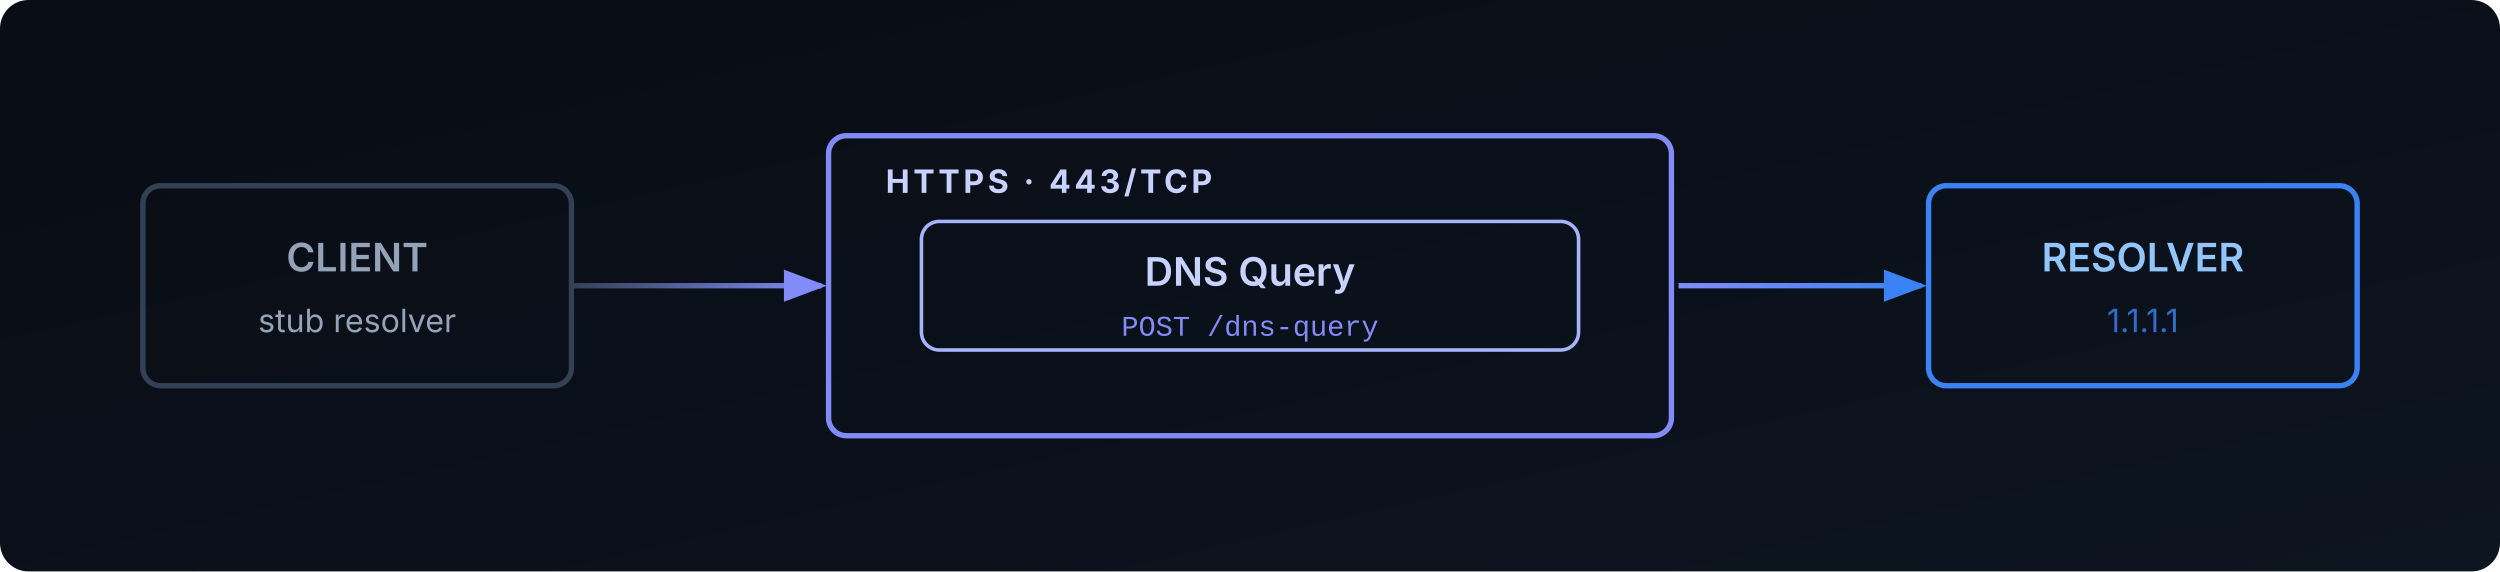
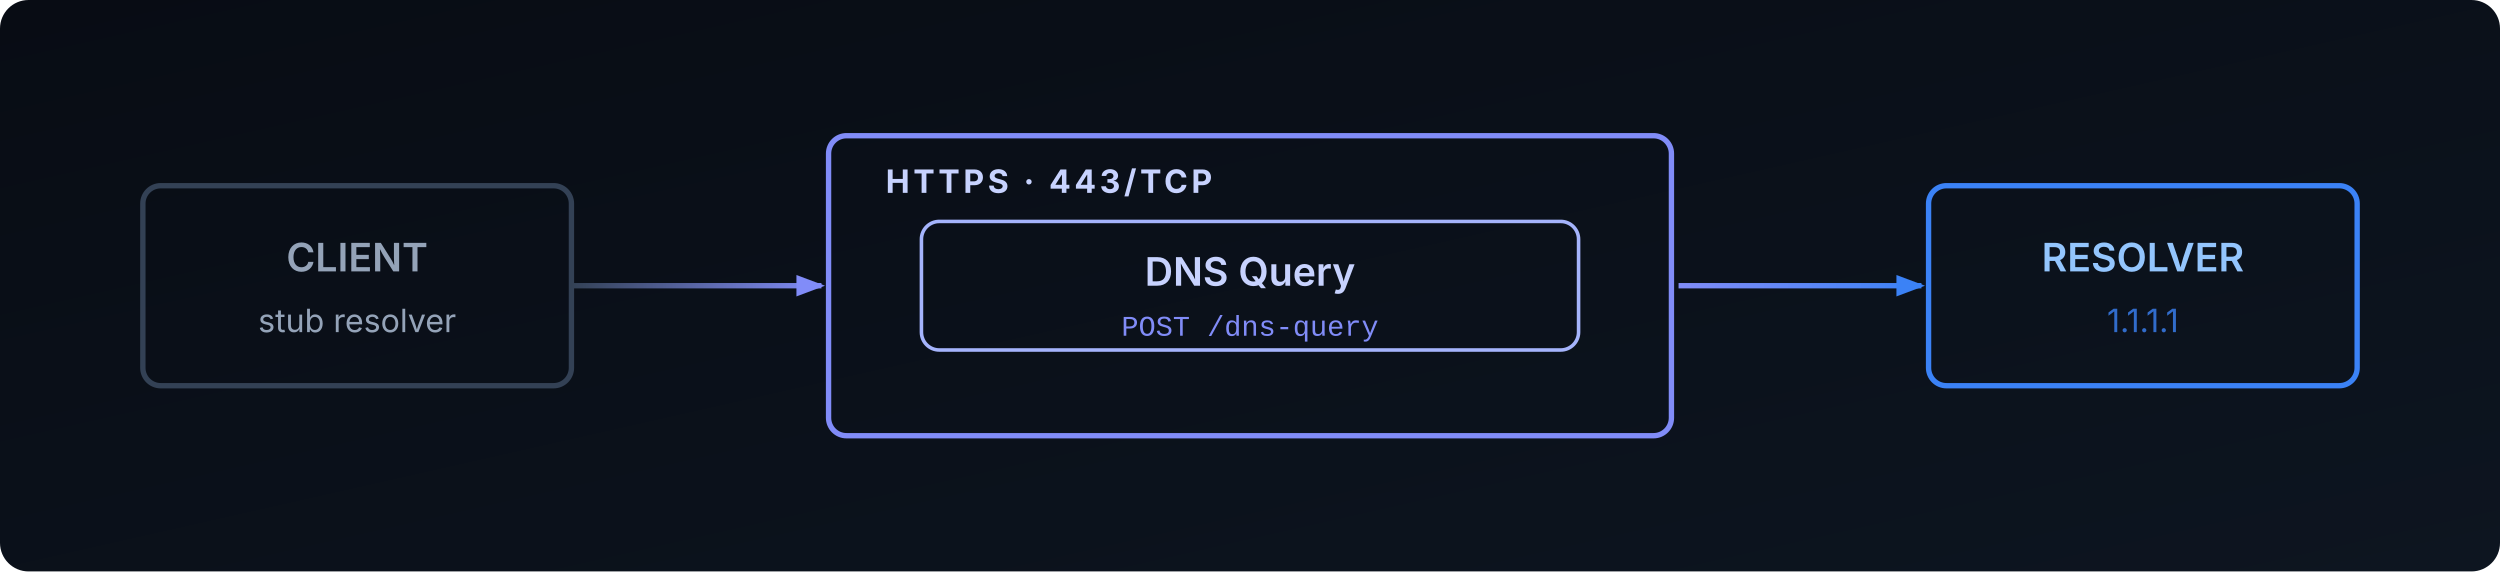
<svg xmlns="http://www.w3.org/2000/svg" viewBox="0 0 700 160" width="700" height="160" font-family="system-ui,-apple-system,BlinkMacSystemFont,'Segoe UI',sans-serif">
  <defs>
    <linearGradient id="bg" x1="0" y1="0" x2="1" y2="1">
      <stop offset="0%" stop-color="#080c14" />
      <stop offset="100%" stop-color="#0d1520" />
    </linearGradient>
    <linearGradient id="arrowLeft" x1="160" y1="80" x2="230" y2="80" gradientUnits="userSpaceOnUse">
      <stop offset="0%" stop-color="#334155" />
      <stop offset="100%" stop-color="#818cf8" />
    </linearGradient>
    <linearGradient id="arrowRight" x1="470" y1="80" x2="538" y2="80" gradientUnits="userSpaceOnUse">
      <stop offset="0%" stop-color="#818cf8" />
      <stop offset="100%" stop-color="#3b82f6" />
    </linearGradient>
-     <marker id="arrowheadLeft" markerWidth="8" markerHeight="6" refX="7" refY="3" orient="auto">
+     <marker id="arrowheadLeft" markerWidth="8" markerHeight="6" refX="7" refY="3" orient="auto" markerUnits="userSpaceOnUse">
      <polygon points="0,0 8,3 0,6" fill="#818cf8" />
    </marker>
-     <marker id="arrowheadRight" markerWidth="8" markerHeight="6" refX="7" refY="3" orient="auto">
+     <marker id="arrowheadRight" markerWidth="8" markerHeight="6" refX="7" refY="3" orient="auto" markerUnits="userSpaceOnUse">
      <polygon points="0,0 8,3 0,6" fill="#3b82f6" />
    </marker>
  </defs>
  <rect width="700" height="160" fill="url(#bg)" rx="8" />
  <rect x="40" y="52" width="120" height="56" fill="none" stroke="#334155" stroke-width="1.5" rx="5" />
  <text x="100" y="76" text-anchor="middle" font-size="11" font-weight="600" fill="#94a3b8">CLIENT</text>
  <text x="100" y="93" text-anchor="middle" font-size="9" fill="#94a3b8">stub resolver</text>
  <line x1="160" y1="80" x2="230" y2="80" stroke="url(#arrowLeft)" stroke-width="1.5" marker-end="url(#arrowheadLeft)" />
  <rect x="232" y="38" width="236" height="84" fill="none" stroke="#818cf8" stroke-width="1.5" rx="5" />
  <text x="248" y="54" font-size="9" font-weight="700" fill="#c7d2fe" letter-spacing="1">HTTPS · 443/TCP</text>
  <rect x="258" y="62" width="184" height="36" fill="none" stroke="#a5b4fc" stroke-width="1" rx="5" />
  <text x="350" y="80" text-anchor="middle" font-size="11" font-weight="600" fill="#c7d2fe">DNS Query</text>
  <text x="350" y="94" text-anchor="middle" font-size="8" fill="#818cf8" font-family="'Courier New',monospace">POST /dns-query</text>
  <line x1="470" y1="80" x2="538" y2="80" stroke="url(#arrowRight)" stroke-width="1.5" marker-end="url(#arrowheadRight)" />
  <rect x="540" y="52" width="120" height="56" fill="none" stroke="#3b82f6" stroke-width="1.5" rx="5" />
  <text x="600" y="76" text-anchor="middle" font-size="11" font-weight="600" fill="#93c5fd">RESOLVER</text>
  <text x="600" y="93" text-anchor="middle" font-size="9" fill="#3b82f6" opacity="0.8">1.1.1.1</text>
</svg>
